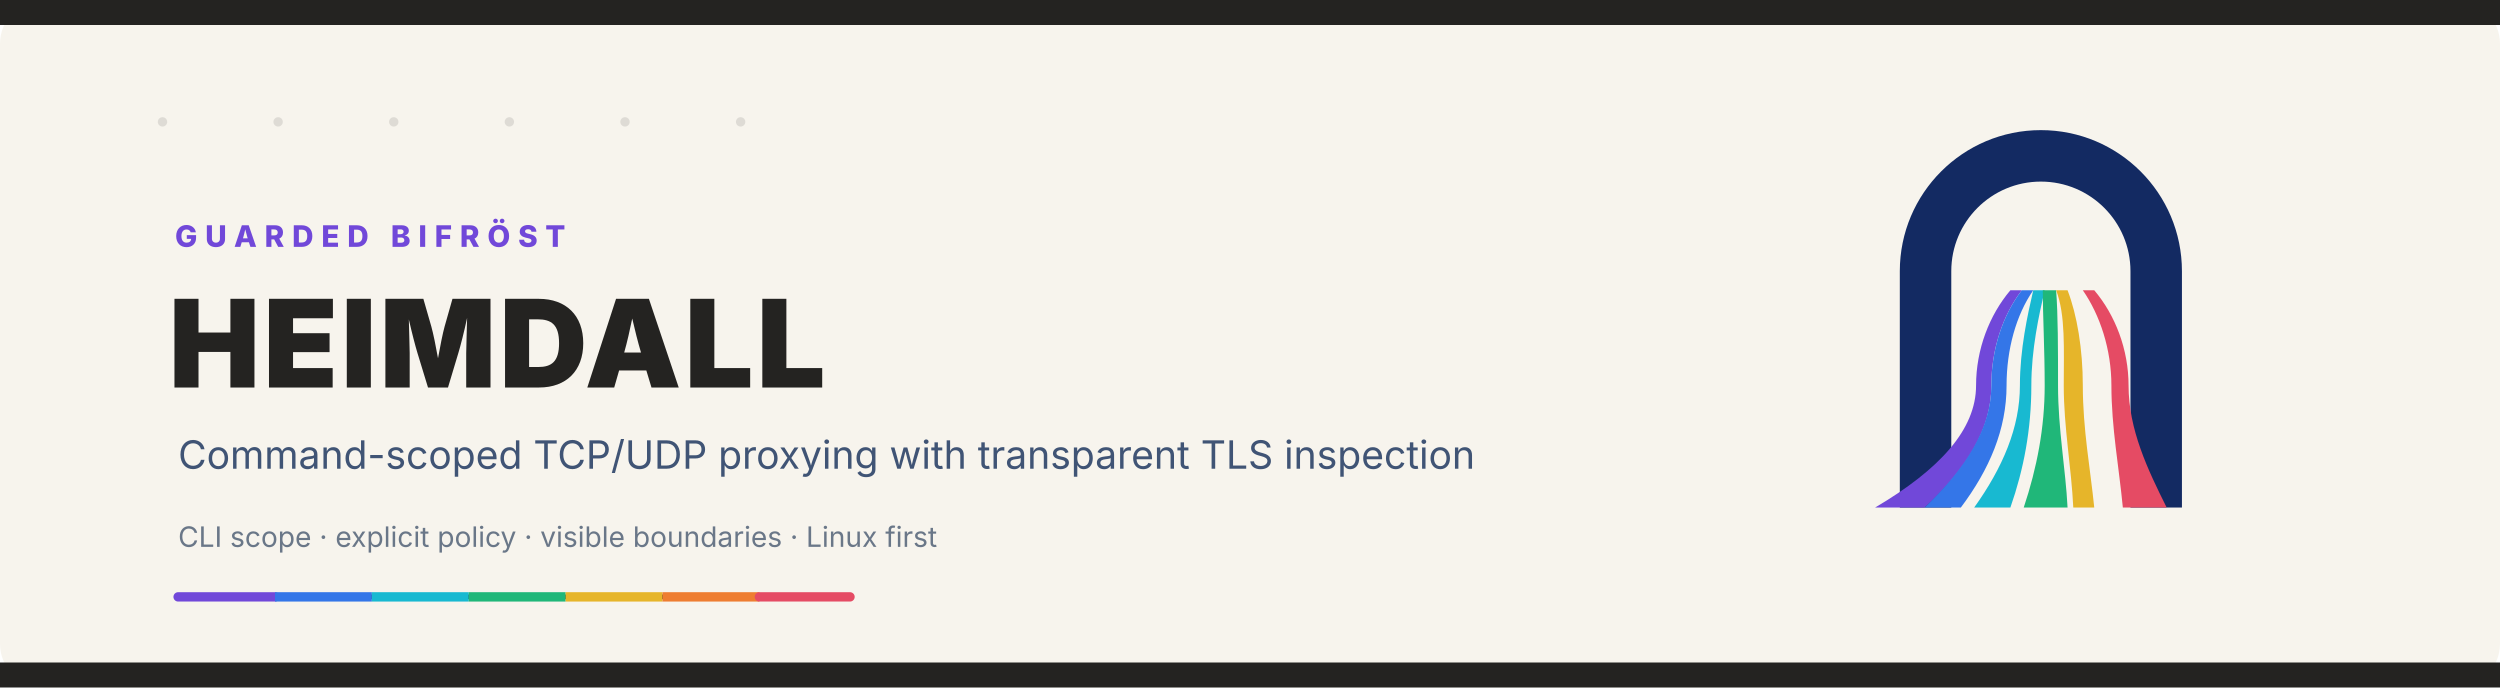
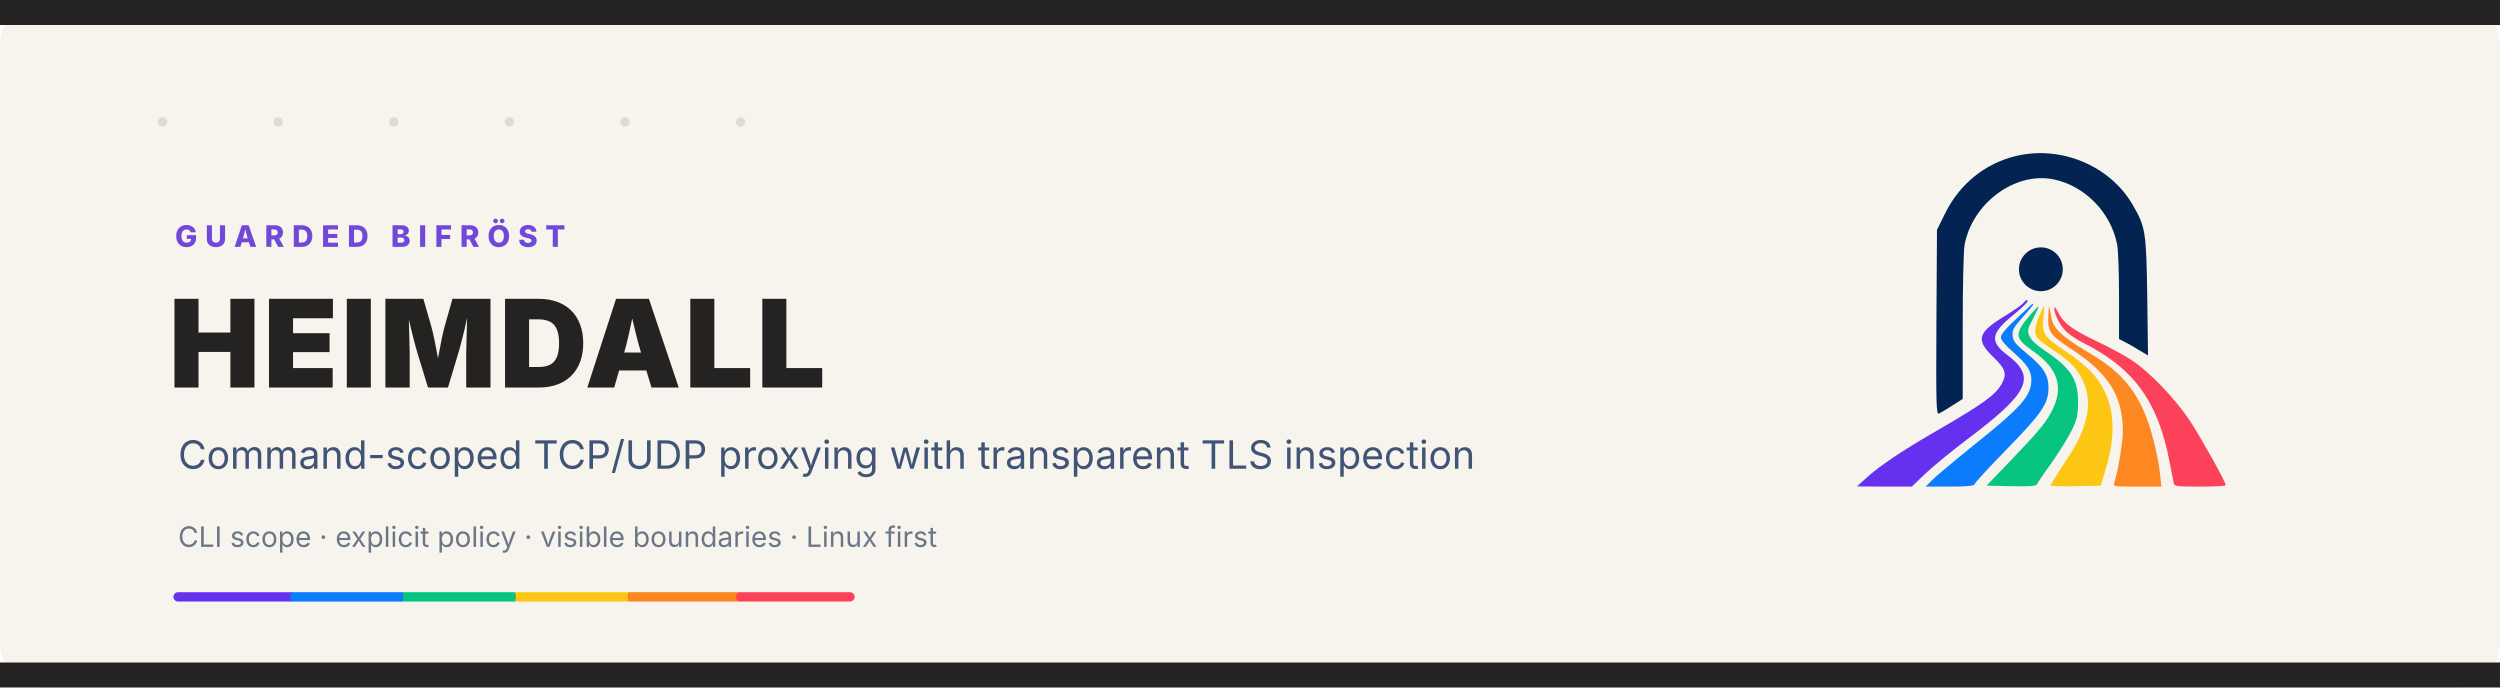
<svg xmlns="http://www.w3.org/2000/svg" viewBox="0 0 1600 440" role="img" aria-labelledby="title desc">
  <rect width="1600" height="440" rx="28" fill="#F7F4ED" />
  <path d="M0 0h1600v16H0z" fill="#242321" />
  <path d="M0 424h1600v16H0z" fill="#242321" />
  <g fill="#242321" opacity="0.12">
    <circle cx="104" cy="78" r="3" />
    <circle cx="178" cy="78" r="3" />
    <circle cx="252" cy="78" r="3" />
    <circle cx="326" cy="78" r="3" />
    <circle cx="400" cy="78" r="3" />
    <circle cx="474" cy="78" r="3" />
  </g>
  <g font-family="Inter, ui-sans-serif, system-ui, -apple-system, sans-serif">
    <text x="112" y="158" fill="#7148D9" font-size="19" font-weight="800" letter-spacing="5">GUARDED BIFRÖST</text>
    <text x="108" y="248" fill="#242321" font-size="78" font-weight="850" letter-spacing="2">HEIMDALL</text>
    <text x="114" y="300" fill="#405475" font-size="25">Command-scoped TCP/UDP proxying with transparent TLS inspection</text>
    <text x="114" y="350" fill="#6A7788" font-size="18">CLI scope  ·  explicit policy  ·  visible boundaries  ·  Linux first</text>
  </g>
  <g transform="translate(1150 54) scale(1.22)">
-     <path d="M54 222V98a74 74 0 0 1 148 0v124h-27V98a47 47 0 0 0-94 0v124z" fill="#132A62" />
-     <path fill="#7148D9" d="M41 222C75 202 94 181 94 158c0-19 7-37 18-50h6c-10 13-16 31-16 50 0 23-13 44-35 64z" />
-     <path fill="#3476E8" d="M67 222c22-21 35-42 35-64 0-19 6-37 16-50h6c-9 13-14 31-14 50 0 23-9 44-24 64z" />
-     <path fill="#18B9D1" d="M93 222c15-21 24-42 24-64 0-19 4-37 7-50h6c-3 13-7 31-7 50 0 23-4 44-11 64z" />
-     <path fill="#20B779" d="M119 222c7-21 11-42 11-64 0-19-1-37-1-50h7c1 13 1 31 1 50 0 23 4 44 5 64z" />
-     <path fill="#E6B52A" d="M145 222c-1-21-5-42-5-64 0-19 1-37-4-50h6c5 13 8 31 8 50 0 23 4 44 6 64z" />
-     <path fill="#E54B64" d="M171 222c-2-21-6-42-6-64 0-19-6-37-15-50h6c11 13 18 31 18 50 0 23 10 44 20 64z" />
+     <g transform="translate(0,256) scale(0.1,-0.1)">
+       <path fill="#032353" d="M1148 2184 c-161 -39 -293 -146 -369 -298 l-44 -89 -3 -485 c-2 -432 -1 -484 13 -479 8 4 40 22 70 42 l55 35 0 379 c0 208 4 401 10 430 41 218 264 383 465 343 165 -33 303 -174 335 -342 6 -29 10 -153 10 -275 l0 -221 33 -17 c17 -8 52 -28 75 -43 l44 -26 -4 308 c-5 346 -9 366 -78 485 -120 204 -377 310 -612 253z" />
+     </g>
+     <g transform="translate(0,256) scale(0.1,-0.1)">
+       <path fill="#6531EF" d="M1186 1411 c-9 -10 -54 -41 -100 -69 -138 -85 -148 -123 -56 -212 64 -62 73 -87 46 -138 -31 -59 -96 -106 -332 -243 -188 -108 -310 -190 -379 -253 l-50 -45 144 -1 144 0 72 69 c40 38 137 117 216 177 329 247 367 328 212 445 -91 69 -86 112 27 205 44 36 80 70 80 75 0 13 -5 11 -24 -10z" />
+     </g>
+     <g transform="translate(0,256) scale(0.1,-0.1)">
+       <path fill="#0B7DFC" d="M1153 1332 c-55 -50 -83 -84 -83 -99 0 -14 23 -41 66 -79 72 -63 94 -97 94 -144 0 -84 -51 -142 -305 -345 -104 -84 -203 -167 -219 -184 l-30 -31 127 0 c81 0 127 4 127 10 0 6 76 89 169 184 186 190 221 242 221 323 0 68 -25 108 -111 179 -63 52 -74 66 -77 95 -3 31 5 44 53 98 49 55 61 71 53 71 -2 0 -40 -35 -85 -78z" />
+     </g>
+     <g transform="translate(0,256) scale(0.1,-0.1)">
+       <path fill="#07C480" d="M1221 1347 c-82 -97 -79 -119 20 -188 124 -86 157 -181 105 -295 -33 -71 -67 -113 -226 -279 l-125 -130 130 -3 c82 -2 131 1 133 8 2 5 37 58 79 116 41 58 89 136 107 173 27 57 31 77 31 146 0 120 -39 178 -181 273 -38 25 -66 52 -74 72 -12 28 -10 36 19 91 18 34 31 63 29 64 -2 2 -23 -20 -47 -48z" />
+     </g>
+     <g transform="translate(0,256) scale(0.1,-0.1)">
+       <path fill="#FDC614" d="M1272 1347 c-25 -58 -28 -96 -9 -119 6 -8 46 -38 88 -66 85 -57 123 -97 151 -160 28 -63 33 -128 14 -200 -20 -78 -42 -122 -122 -243 -35 -54 -64 -100 -64 -103 0 -4 59 -5 132 -4 l132 3 23 75 c54 177 52 314 -7 429 -36 72 -93 129 -202 202 -113 76 -123 91 -115 174 4 36 5 65 4 65 -1 0 -12 -24 -25 -53z" />
+     </g>
+     <g transform="translate(0,256) scale(0.1,-0.1)">
+       <path fill="#FD8720" d="M1320 1365 c-7 -102 2 -117 128 -199 189 -125 262 -243 262 -426 0 -57 -25 -208 -45 -269 -6 -21 -4 -21 120 -21 l127 0 -7 66 c-10 98 -50 254 -84 328 -64 142 -139 220 -303 317 -129 77 -174 120 -183 176 -11 66 -13 69 -15 28z" />
+     </g>
+     <g transform="translate(0,256) scale(0.1,-0.1)">
+       <path fill="#FC425B" d="M1350 1385 c1 -35 36 -100 70 -128 18 -16 56 -40 84 -54 265 -133 391 -308 451 -623 9 -47 18 -95 21 -108 4 -21 7 -22 139 -22 74 0 135 3 135 7 0 17 -129 248 -188 338 -76 114 -207 252 -301 315 -35 24 -114 67 -175 96 -140 66 -187 101 -214 155 -14 28 -22 36 -22 24z" />
+     </g>
+     <circle cx="128" cy="97" r="11.5" fill="#032353" />
  </g>
  <g transform="translate(114 382)">
    <path d="M0 0h430" stroke="#242321" stroke-width="3" stroke-linecap="round" />
-     <path d="M0 0h62" stroke="#7148D9" stroke-width="6" stroke-linecap="round" />
-     <path d="M62 0h62" stroke="#3476E8" stroke-width="6" />
-     <path d="M124 0h62" stroke="#18B9D1" stroke-width="6" />
-     <path d="M186 0h62" stroke="#20B779" stroke-width="6" />
-     <path d="M248 0h62" stroke="#E6B52A" stroke-width="6" />
-     <path d="M310 0h62" stroke="#EE7D31" stroke-width="6" />
-     <path d="M372 0h58" stroke="#E54B64" stroke-width="6" stroke-linecap="round" />
+     <path d="M0 0h72" stroke="#6531EF" stroke-width="6" stroke-linecap="round" />
+     <path d="M72 0h72" stroke="#0B7DFC" stroke-width="6" />
+     <path d="M144 0h72" stroke="#07C480" stroke-width="6" />
+     <path d="M216 0h72" stroke="#FDC614" stroke-width="6" />
+     <path d="M288 0h72" stroke="#FD8720" stroke-width="6" />
+     <path d="M360 0h70" stroke="#FC425B" stroke-width="6" stroke-linecap="round" />
  </g>
</svg>
